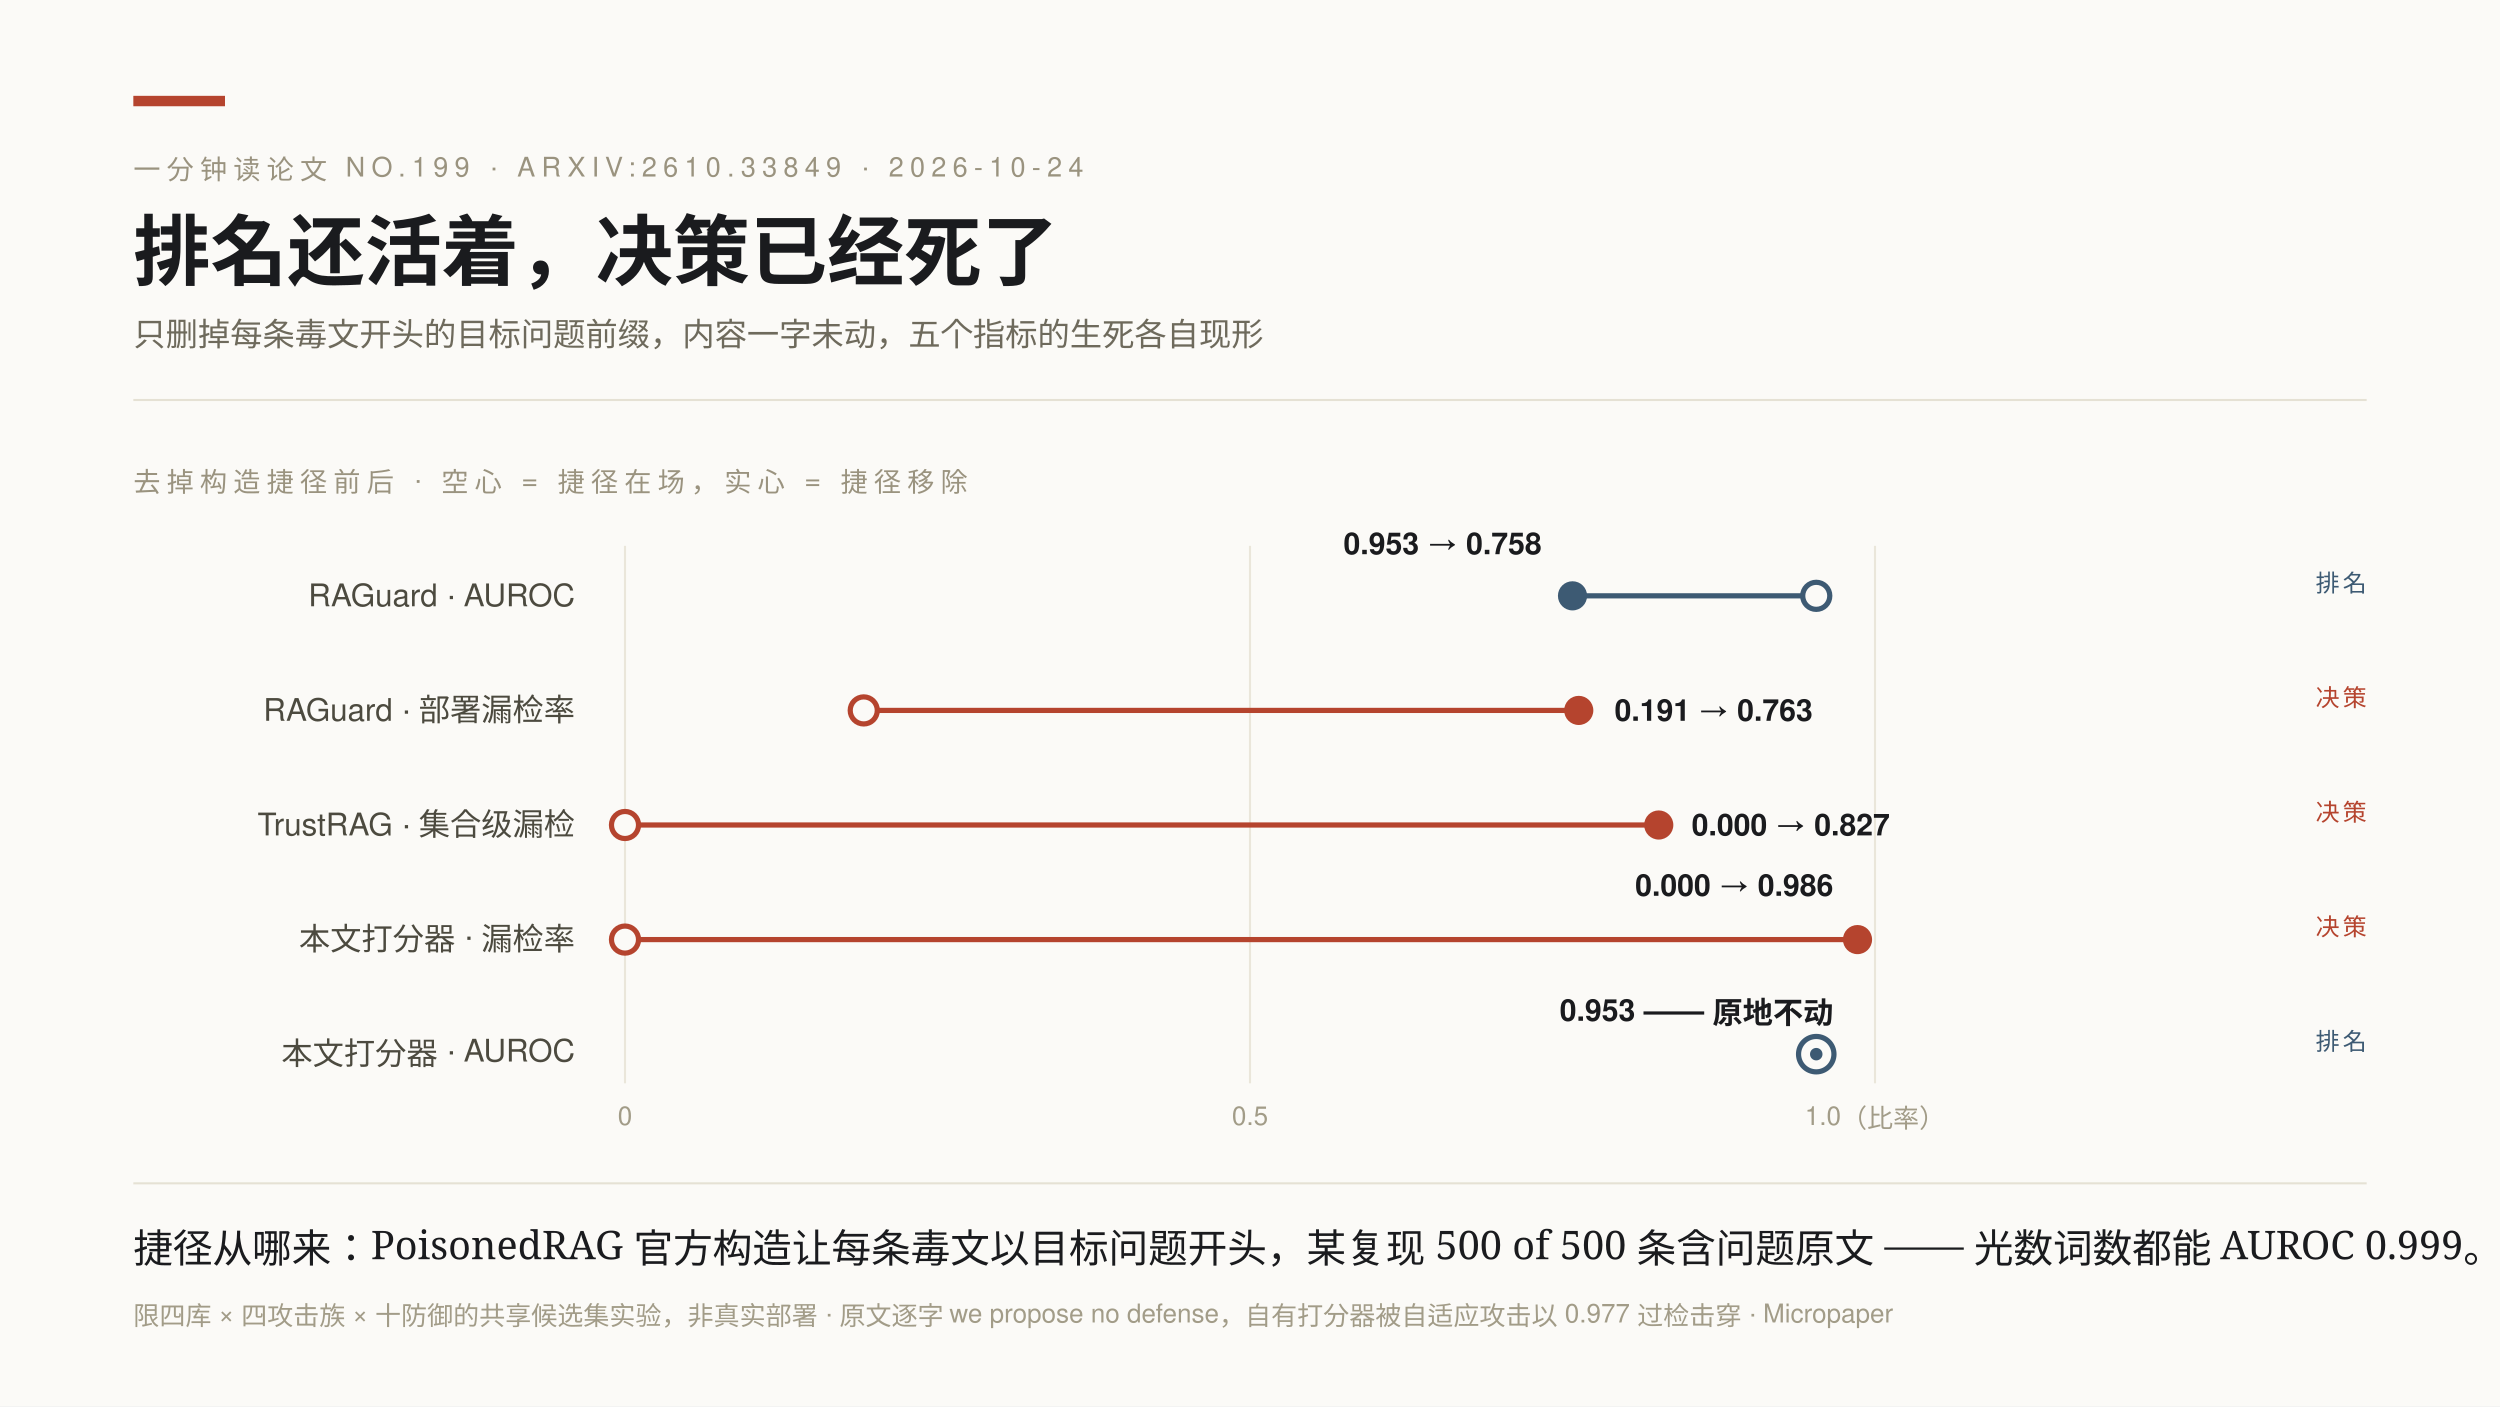
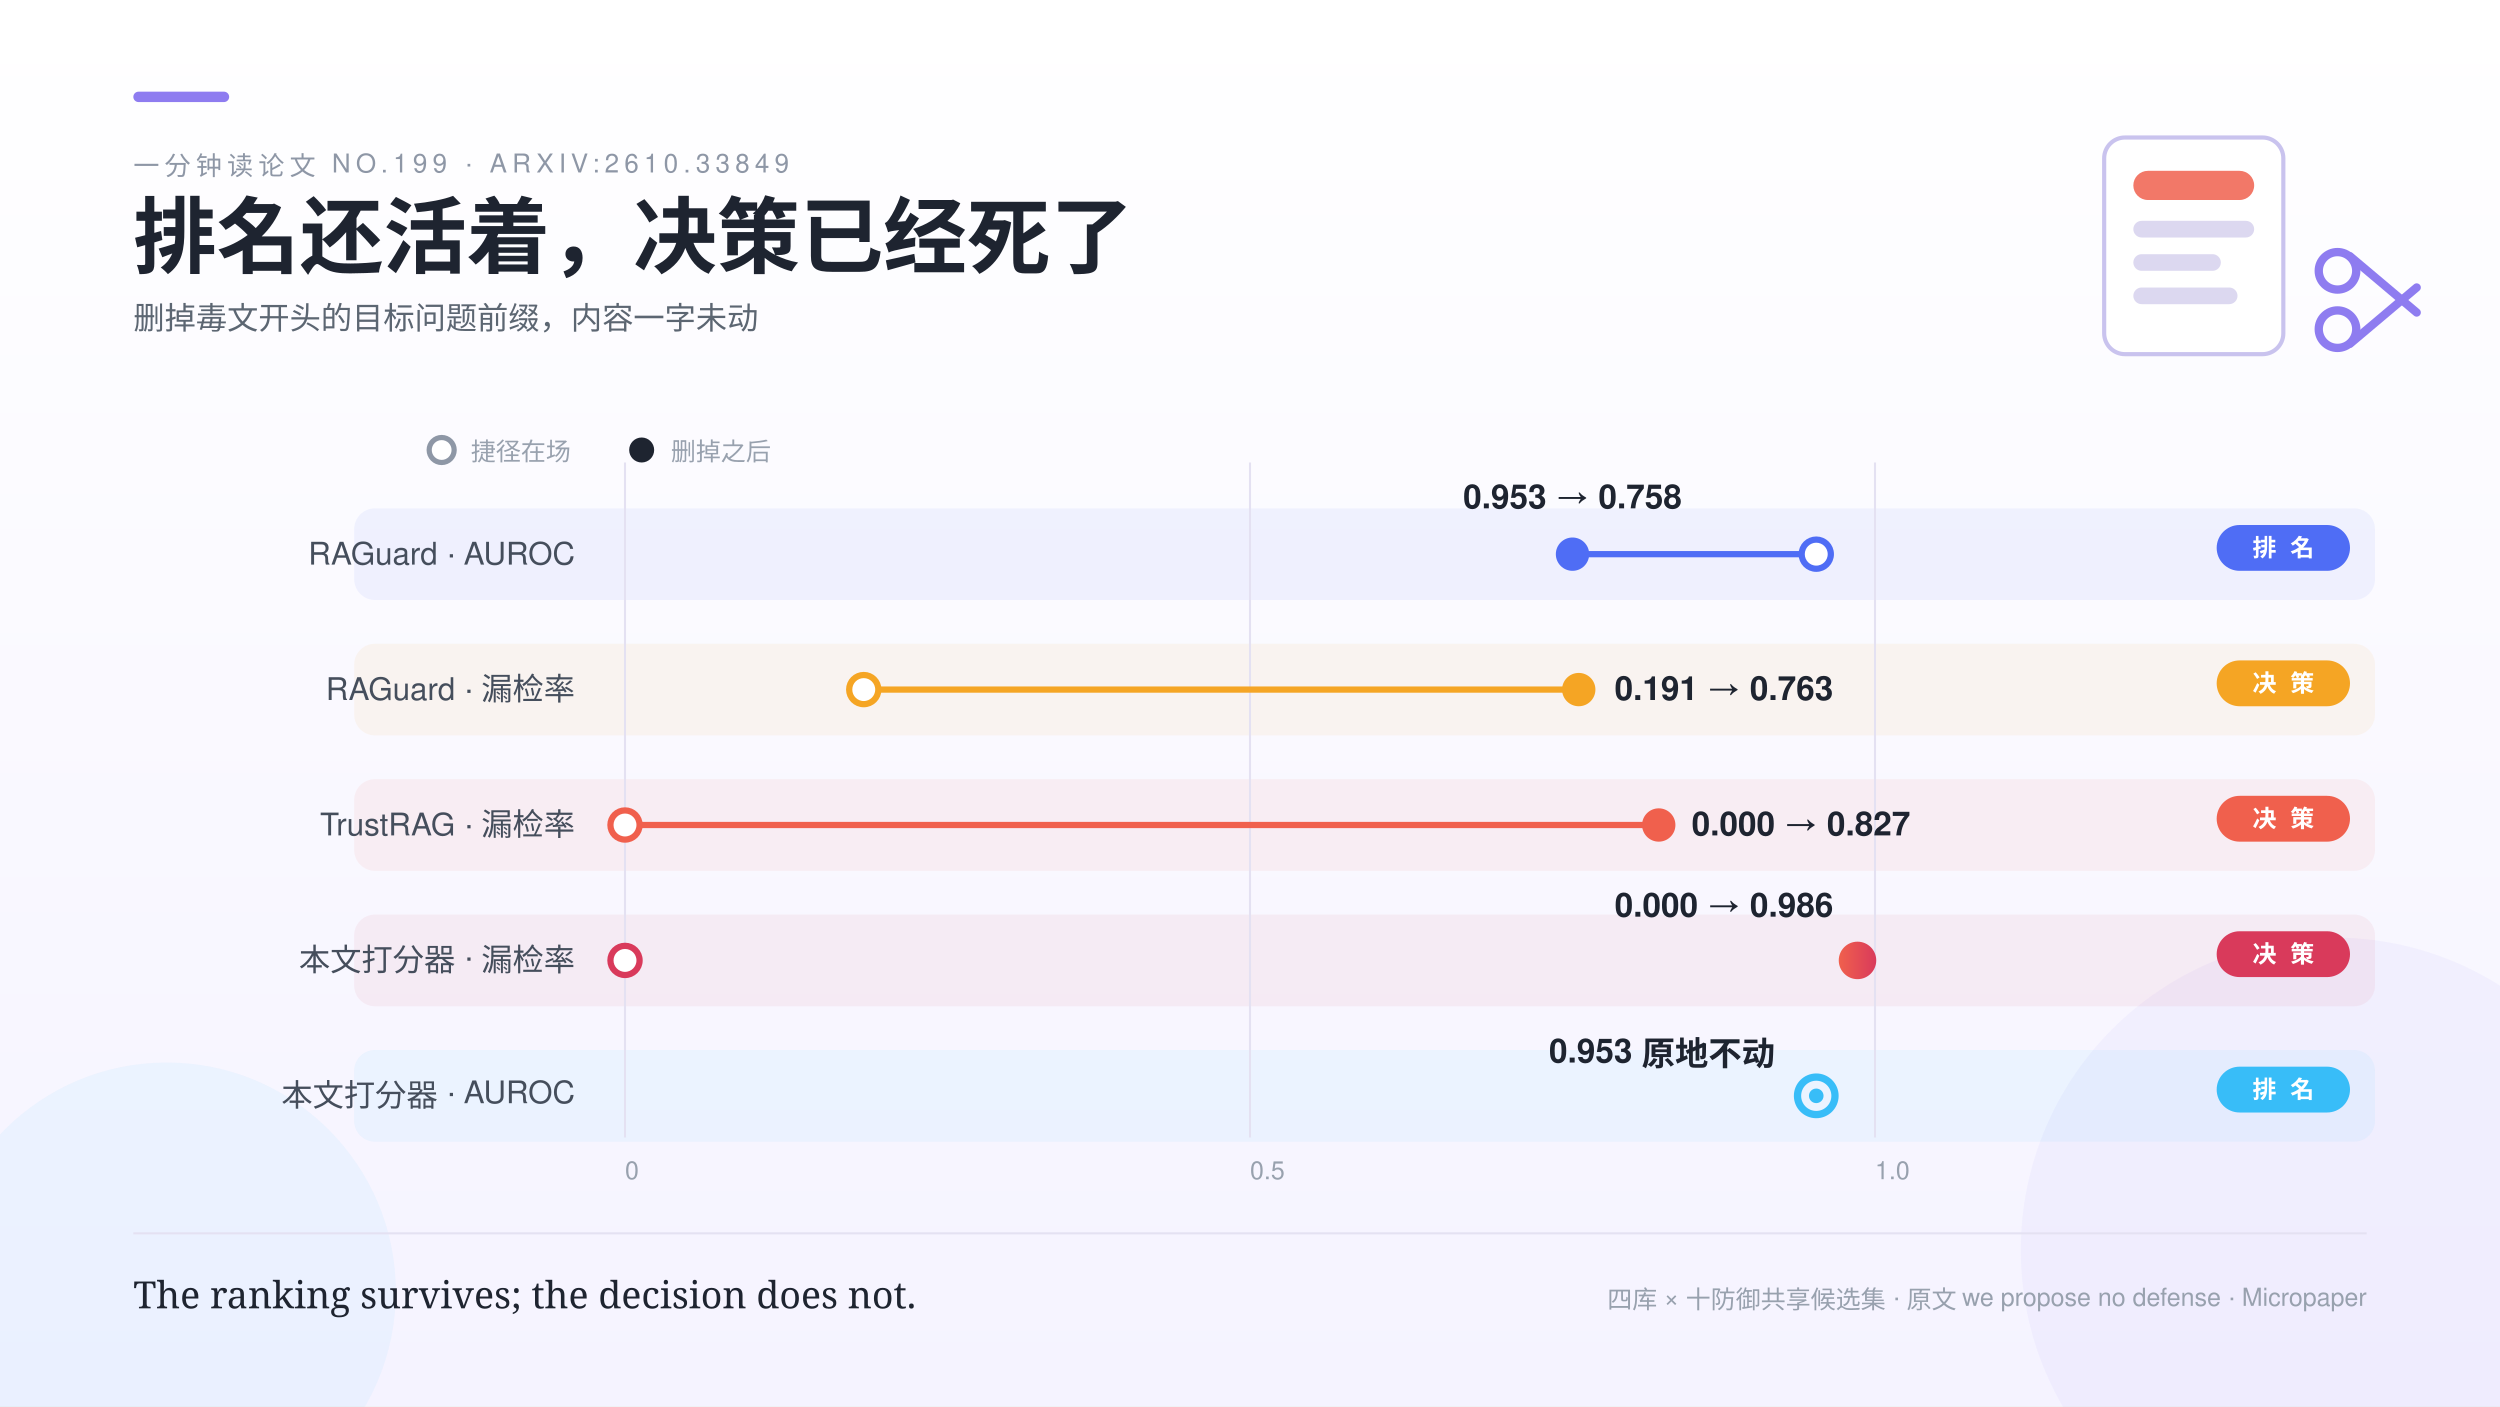
<svg xmlns="http://www.w3.org/2000/svg" width="1200" height="675" viewBox="0 0 1200 675" font-family="'PingFang SC','Helvetica Neue',Helvetica,'Microsoft YaHei',sans-serif">
  <defs>
    <style>
      .serif { font-family: 'Noto Serif SC','Songti SC','STSong',serif; }
-       .k { font-size: 13px; letter-spacing: 3px; fill: #9A937F; }
-       .rl { font-size: 15px; fill: #4C4A3F; }
-       .v { font-size: 14.5px; font-weight: 700; fill: #1A1B1E; }
-       .b { font-size: 12.5px; fill: #A29C88; }
-       .tag { font-size: 11.5px; letter-spacing: 1.5px; }
+       .k { font-size: 12.5px; letter-spacing: 2.5px; fill: #8E97A6; }
+       .rl { font-size: 15px; fill: #454E5C; }
+       .val { font-size: 16px; font-weight: 700; fill: #1E2430; }
+       .b { font-size: 12px; fill: #98A1AE; }
+       .chip { font-size: 11.5px; font-weight: 700; fill: #FFFFFF; letter-spacing: 2px; }
    </style>
+     <linearGradient id="bg" x1="0" y1="0" x2="0" y2="1">
+       <stop offset="0" stop-color="#FFFFFF" />
+       <stop offset="1" stop-color="#F5F3FF" />
+     </linearGradient>
+     <linearGradient id="gRed" x1="0" y1="0" x2="1" y2="0">
+       <stop offset="0" stop-color="#F0604D" />
+       <stop offset="1" stop-color="#D93A5B" />
+     </linearGradient>
  </defs>
-   <rect width="1200" height="675" fill="#FBFAF7" />
-   <rect x="64" y="46" width="44" height="5" fill="#B5442E" />
-   <text class="k" x="64" y="86">一分钟读论文 NO.199 · ARXIV:2610.33849 · 2026-10-24</text>
-   <text class="serif" x="64" y="134" font-size="37" font-weight="700" fill="#1A1B1E">排名还活着，决策已经死了</text>
-   <text x="64" y="166" font-size="15.5" fill="#6E6A5C">只删掉每条毒文开头的目标问题前缀，内容一字未动，五个指标的生死各自现形</text>
-   <line x1="64" y1="192" x2="1136" y2="192" stroke="#E5E1D4" />
-   <text class="k" x="64" y="236">去掉构造捷径前后 · 空心 = 捷径在场，实心 = 捷径移除</text>
-   <g stroke="#EAE6DA">
-     <line x1="300" y1="262" x2="300" y2="520" />
-     <line x1="600" y1="262" x2="600" y2="520" />
-     <line x1="900" y1="262" x2="900" y2="520" />
+   <rect width="1200" height="675" fill="url(#bg)" />
+   <circle cx="1120" cy="600" r="150" fill="#8E7CF0" opacity="0.06" />
+   <circle cx="80" cy="620" r="110" fill="#38BDF8" opacity="0.06" />
+   <rect x="64" y="44" width="46" height="5" rx="2.5" fill="#8E7CF0" />
+   <text class="k" x="64" y="84">一分钟读论文 NO.199 · ARXIV:2610.33849</text>
+   <text class="serif" x="64" y="128" font-size="40" font-weight="700" fill="#1E2430">排名还活着，决策已经死了</text>
+   <text x="64" y="158" font-size="15" fill="#5C6672">删掉毒文开头的目标问题前缀，内容一字未动</text>
+   <g>
+     <rect x="1010" y="66" width="86" height="104" rx="10" fill="#FFFFFF" stroke="#C9C3EE" stroke-width="2" />
+     <rect x="1024" y="82" width="58" height="14" rx="7" fill="#F0604D" opacity="0.85" />
+     <rect x="1024" y="106" width="58" height="8" rx="4" fill="#DCD8F0" />
+     <rect x="1024" y="122" width="42" height="8" rx="4" fill="#DCD8F0" />
+     <rect x="1024" y="138" width="50" height="8" rx="4" fill="#DCD8F0" />
+     <circle cx="1122" cy="130" r="9" fill="none" stroke="#8E7CF0" stroke-width="4" />
+     <circle cx="1122" cy="158" r="9" fill="none" stroke="#8E7CF0" stroke-width="4" />
+     <line x1="1128" y1="123" x2="1160" y2="150" stroke="#8E7CF0" stroke-width="4" stroke-linecap="round" />
+     <line x1="1128" y1="165" x2="1160" y2="138" stroke="#8E7CF0" stroke-width="4" stroke-linecap="round" />
  </g>
-   <text class="b" x="300" y="540" text-anchor="middle">0</text>
-   <text class="b" x="600" y="540" text-anchor="middle">0.5</text>
-   <text class="b" x="900" y="540" text-anchor="middle">1.0（比率）</text>
-   <text class="tag" x="1136" y="284" text-anchor="end" fill="#3D5A73">排名</text>
-   <text class="rl" x="276" y="291" text-anchor="end">RAGuard · AUROC</text>
-   <line x1="871.8" y1="286" x2="754.8" y2="286" stroke="#3D5A73" stroke-width="2.5" />
-   <circle cx="871.8" cy="286" r="6.5" fill="#FBFAF7" stroke="#3D5A73" stroke-width="2.5" />
-   <circle cx="754.8" cy="286" r="7" fill="#3D5A73" />
-   <text class="v" x="740" y="266" text-anchor="end">0.953 → 0.758</text>
-   <text class="tag" x="1136" y="339" text-anchor="end" fill="#B5442E">决策</text>
-   <text class="rl" x="276" y="346" text-anchor="end">RAGuard · 部署漏检率</text>
-   <line x1="414.6" y1="341" x2="757.8" y2="341" stroke="#B5442E" stroke-width="2.5" />
-   <circle cx="414.6" cy="341" r="6.5" fill="#FBFAF7" stroke="#B5442E" stroke-width="2.5" />
-   <circle cx="757.8" cy="341" r="7" fill="#B5442E" />
-   <text class="v" x="775" y="346">0.191 → 0.763</text>
-   <text class="tag" x="1136" y="394" text-anchor="end" fill="#B5442E">决策</text>
-   <text class="rl" x="276" y="401" text-anchor="end">TrustRAG · 集合级漏检</text>
-   <line x1="300" y1="396" x2="796.2" y2="396" stroke="#B5442E" stroke-width="2.5" />
-   <circle cx="300" cy="396" r="6.5" fill="#FBFAF7" stroke="#B5442E" stroke-width="2.5" />
-   <circle cx="796.2" cy="396" r="7" fill="#B5442E" />
-   <text class="v" x="812" y="401">0.000 → 0.827</text>
-   <text class="tag" x="1136" y="449" text-anchor="end" fill="#B5442E">决策</text>
-   <text class="rl" x="276" y="456" text-anchor="end">本文打分器 · 漏检率</text>
-   <line x1="300" y1="451" x2="891.6" y2="451" stroke="#B5442E" stroke-width="2.5" />
-   <circle cx="300" cy="451" r="6.5" fill="#FBFAF7" stroke="#B5442E" stroke-width="2.5" />
-   <circle cx="891.6" cy="451" r="7" fill="#B5442E" />
-   <text class="v" x="880" y="430" text-anchor="end">0.000 → 0.986</text>
-   <text class="tag" x="1136" y="504" text-anchor="end" fill="#3D5A73">排名</text>
-   <text class="rl" x="276" y="511" text-anchor="end">本文打分器 · AUROC</text>
-   <circle cx="871.8" cy="506" r="8.5" fill="none" stroke="#3D5A73" stroke-width="2.5" />
-   <circle cx="871.8" cy="506" r="3" fill="#3D5A73" />
-   <text class="v" x="880" y="490" text-anchor="end" fill="#3D5A73">0.953 —— 原地不动</text>
-   <line x1="64" y1="568" x2="1136" y2="568" stroke="#E5E1D4" />
-   <text class="serif" x="64" y="606" font-size="19" fill="#1A1B1E">捷径从哪来：PoisonedRAG 官方构造让每条毒文以目标问题开头，某复现 500 of 500 条含问题原文 —— 光数词数都能 AUROC 0.999。</text>
-   <text class="b" x="64" y="636">限四库 × 四攻击族 × 十防御的共享候选集实验，非真实部署 · 原文逐字 we propose no defense，自有打分器被自适应攻击以 0.977 过检击穿 · Micropaper</text>
+   <rect x="170" y="244" width="970" height="44" rx="10" fill="#4F6DF5" opacity="0.07" />
+   <rect x="170" y="309" width="970" height="44" rx="10" fill="#F5A524" opacity="0.07" />
+   <rect x="170" y="374" width="970" height="44" rx="10" fill="#F0604D" opacity="0.07" />
+   <rect x="170" y="439" width="970" height="44" rx="10" fill="#D93A5B" opacity="0.07" />
+   <rect x="170" y="504" width="970" height="44" rx="10" fill="#38BDF8" opacity="0.07" />
+   <g stroke="#E4E1F2">
+     <line x1="300" y1="222" x2="300" y2="546" />
+     <line x1="600" y1="222" x2="600" y2="546" />
+     <line x1="900" y1="222" x2="900" y2="546" />
+   </g>
+   <text class="b" x="300" y="566">0</text>
+   <text class="b" x="600" y="566">0.5</text>
+   <text class="b" x="900" y="566">1.0</text>
+   <circle cx="212" cy="216" r="6" fill="#FFFFFF" stroke="#8E97A6" stroke-width="2.5" />
+   <text class="b" x="226" y="221">捷径在场</text>
+   <circle cx="308" cy="216" r="6" fill="#1E2430" />
+   <text class="b" x="322" y="221">删掉之后</text>
+   <rect x="1064" y="252" width="64" height="22" rx="11" fill="#4F6DF5" />
+   <text class="chip" x="1096" y="267" text-anchor="middle">排 名</text>
+   <text class="rl" x="276" y="271" text-anchor="end">RAGuard · AUROC</text>
+   <line x1="871.8" y1="266" x2="754.8" y2="266" stroke="#4F6DF5" stroke-width="3" />
+   <circle cx="871.8" cy="266" r="7" fill="#FFFFFF" stroke="#4F6DF5" stroke-width="3" />
+   <circle cx="754.8" cy="266" r="8" fill="#4F6DF5" />
+   <text class="val" x="754.8" y="244" text-anchor="middle" fill="#4F6DF5">0.953 → 0.758</text>
+   <rect x="1064" y="317" width="64" height="22" rx="11" fill="#F5A524" />
+   <text class="chip" x="1096" y="332" text-anchor="middle">决 策</text>
+   <text class="rl" x="276" y="336" text-anchor="end">RAGuard · 漏检率</text>
+   <line x1="414.6" y1="331" x2="757.8" y2="331" stroke="#F5A524" stroke-width="3" />
+   <circle cx="414.6" cy="331" r="7" fill="#FFFFFF" stroke="#F5A524" stroke-width="3" />
+   <circle cx="757.8" cy="331" r="8" fill="#F5A524" />
+   <text class="val" x="775" y="336">0.191 → 0.763</text>
+   <rect x="1064" y="382" width="64" height="22" rx="11" fill="#F0604D" />
+   <text class="chip" x="1096" y="397" text-anchor="middle">决 策</text>
+   <text class="rl" x="276" y="401" text-anchor="end">TrustRAG · 漏检率</text>
+   <line x1="300" y1="396" x2="796.2" y2="396" stroke="#F0604D" stroke-width="3" />
+   <circle cx="300" cy="396" r="7" fill="#FFFFFF" stroke="#F0604D" stroke-width="3" />
+   <circle cx="796.2" cy="396" r="8" fill="#F0604D" />
+   <text class="val" x="812" y="401">0.000 → 0.827</text>
+   <rect x="1064" y="447" width="64" height="22" rx="11" fill="#D93A5B" />
+   <text class="chip" x="1096" y="462" text-anchor="middle">决 策</text>
+   <text class="rl" x="276" y="466" text-anchor="end">本文打分器 · 漏检率</text>
+   <line x1="300" y1="461" x2="891.6" y2="461" stroke="url(#gRed)" stroke-width="4" />
+   <circle cx="300" cy="461" r="7" fill="#FFFFFF" stroke="#D93A5B" stroke-width="3" />
+   <circle cx="891.6" cy="461" r="9" fill="url(#gRed)" />
+   <text class="val" x="880" y="440" text-anchor="end" fill="#D93A5B">0.000 → 0.986</text>
+   <rect x="1064" y="512" width="64" height="22" rx="11" fill="#38BDF8" />
+   <text class="chip" x="1096" y="527" text-anchor="middle">排 名</text>
+   <text class="rl" x="276" y="531" text-anchor="end">本文打分器 · AUROC</text>
+   <circle cx="871.8" cy="526" r="9" fill="none" stroke="#38BDF8" stroke-width="3.5" />
+   <circle cx="871.8" cy="526" r="3.5" fill="#38BDF8" />
+   <text class="val" x="852" y="510" text-anchor="end" fill="#2C9FD6">0.953 原地不动</text>
+   <line x1="64" y1="592" x2="1136" y2="592" stroke="#E4E1F2" />
+   <text class="serif" x="64" y="628" font-size="18" fill="#1E2430">The ranking survives; the decision does not.</text>
+   <text class="b" x="1136" y="628" text-anchor="end">四库 × 十防御共享候选集 · 原文 we propose no defense · Micropaper</text>
</svg>
